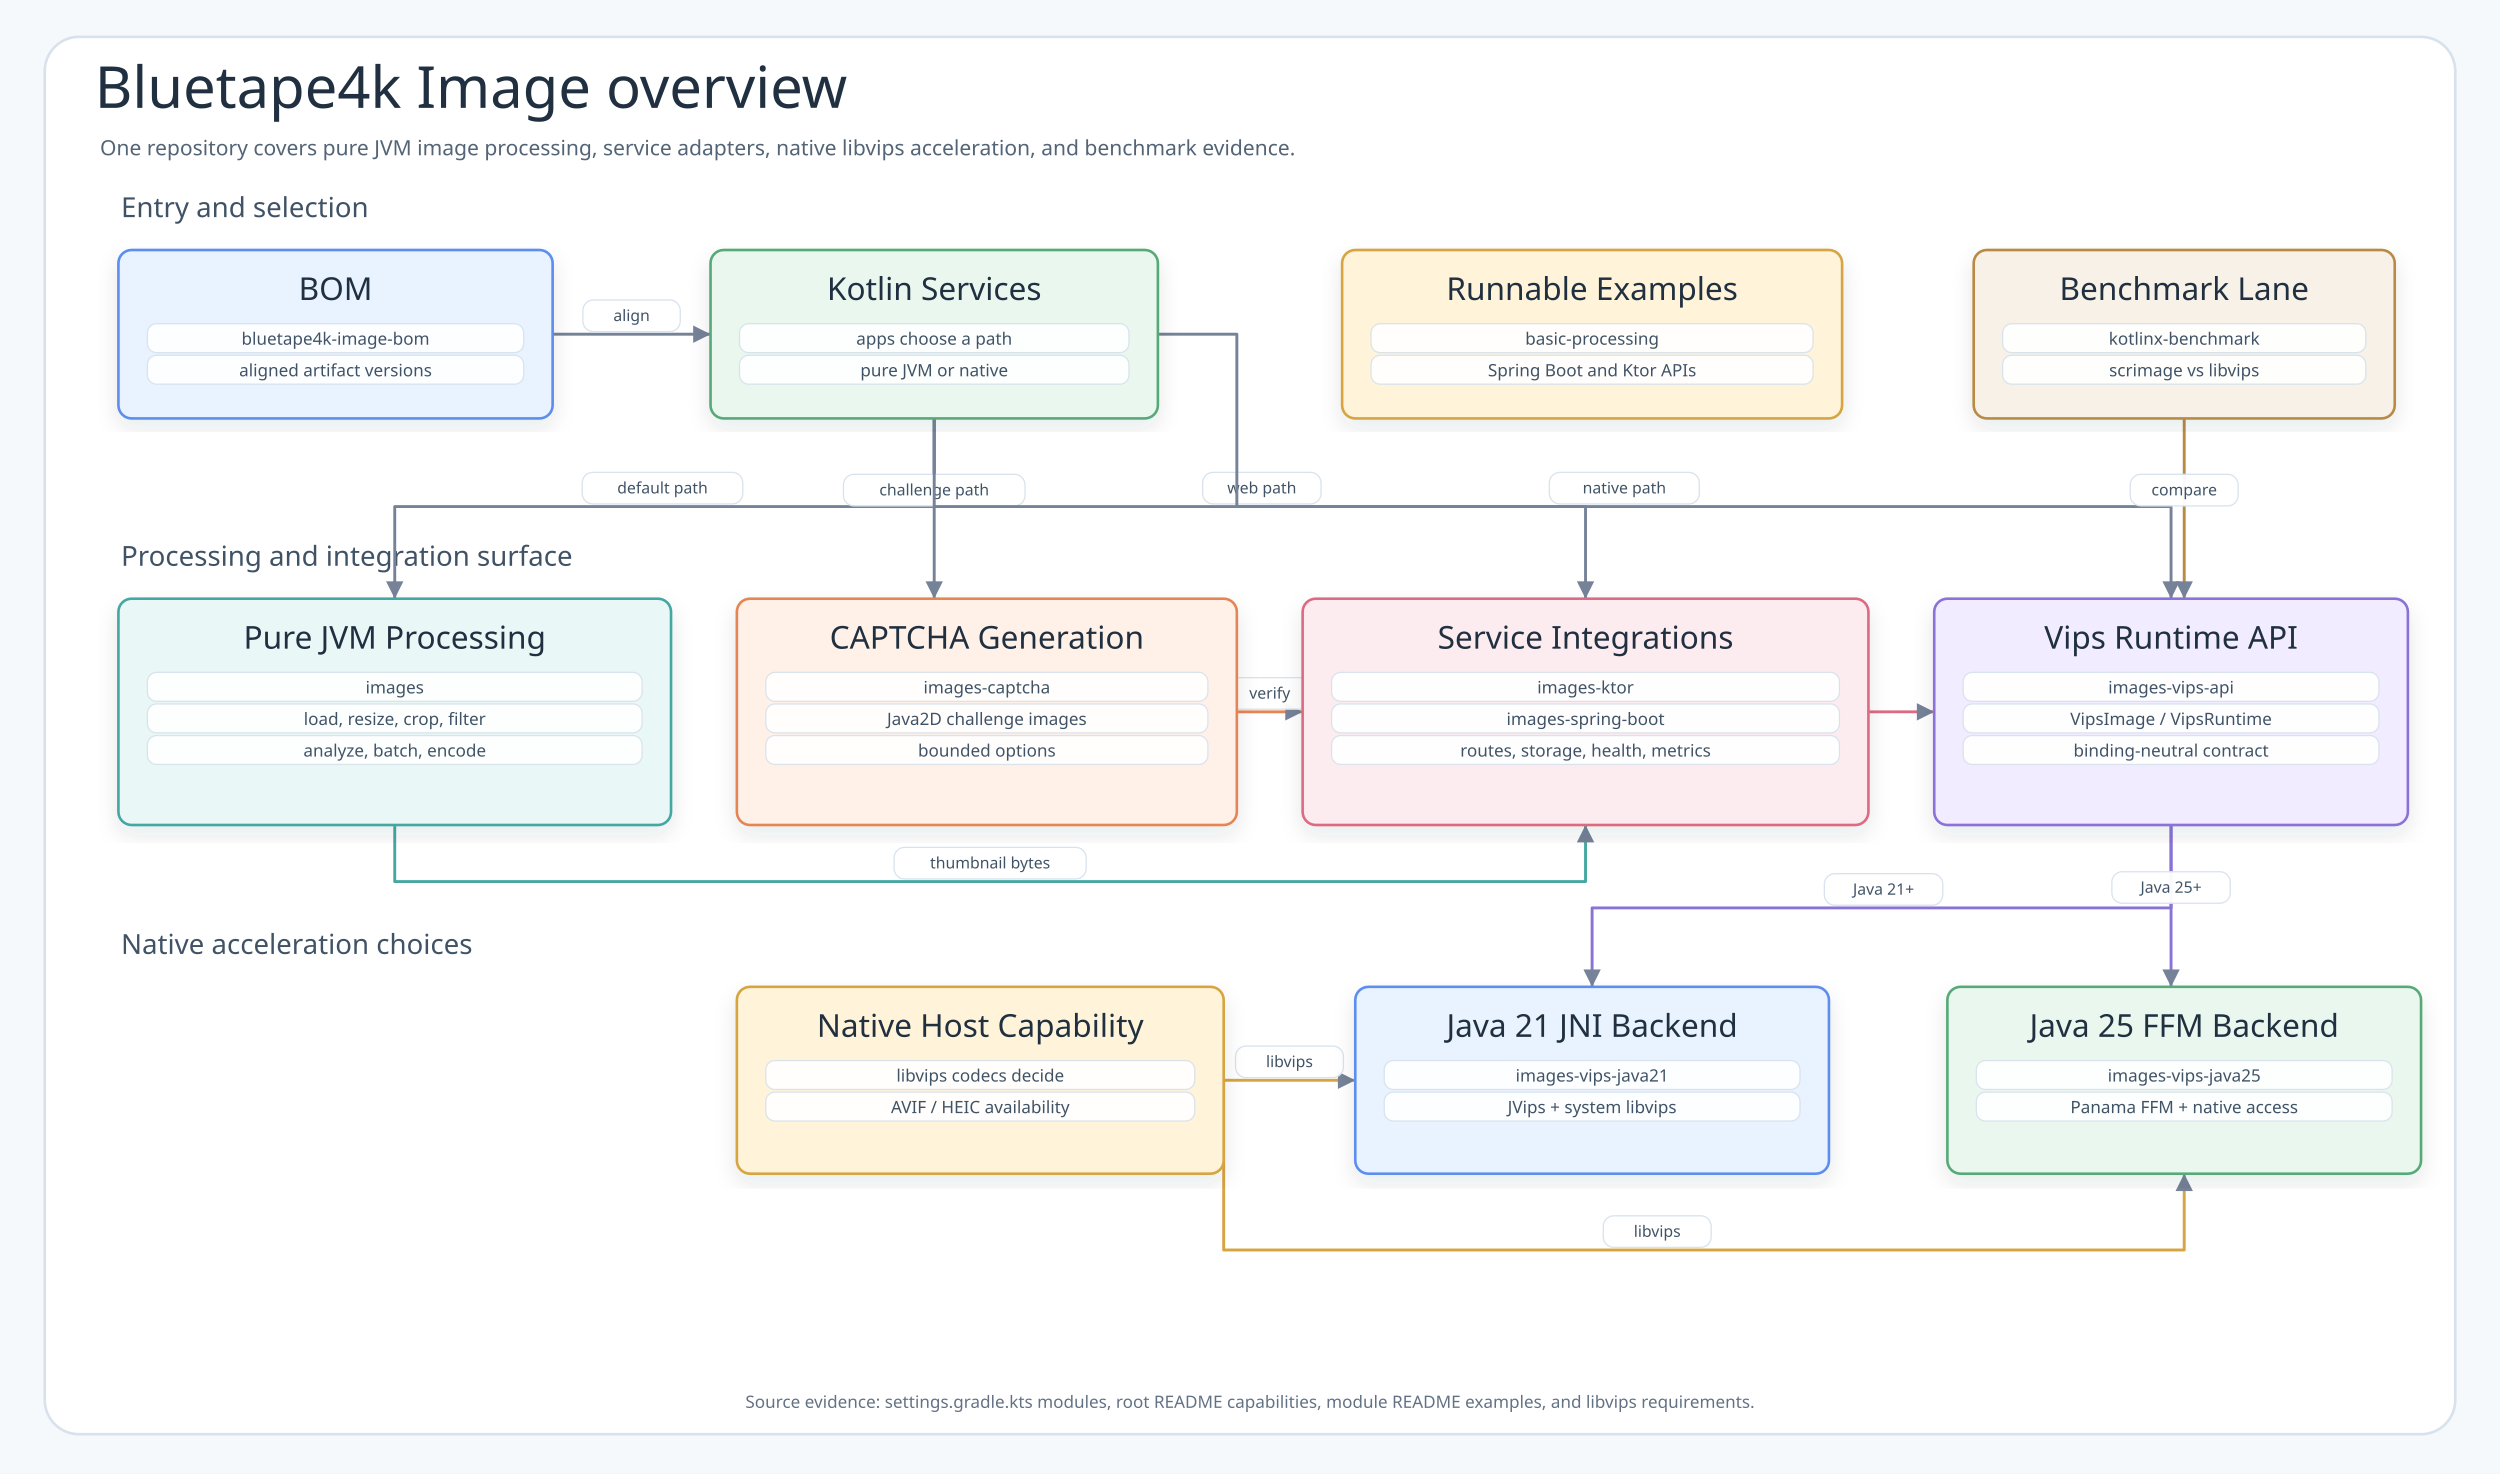
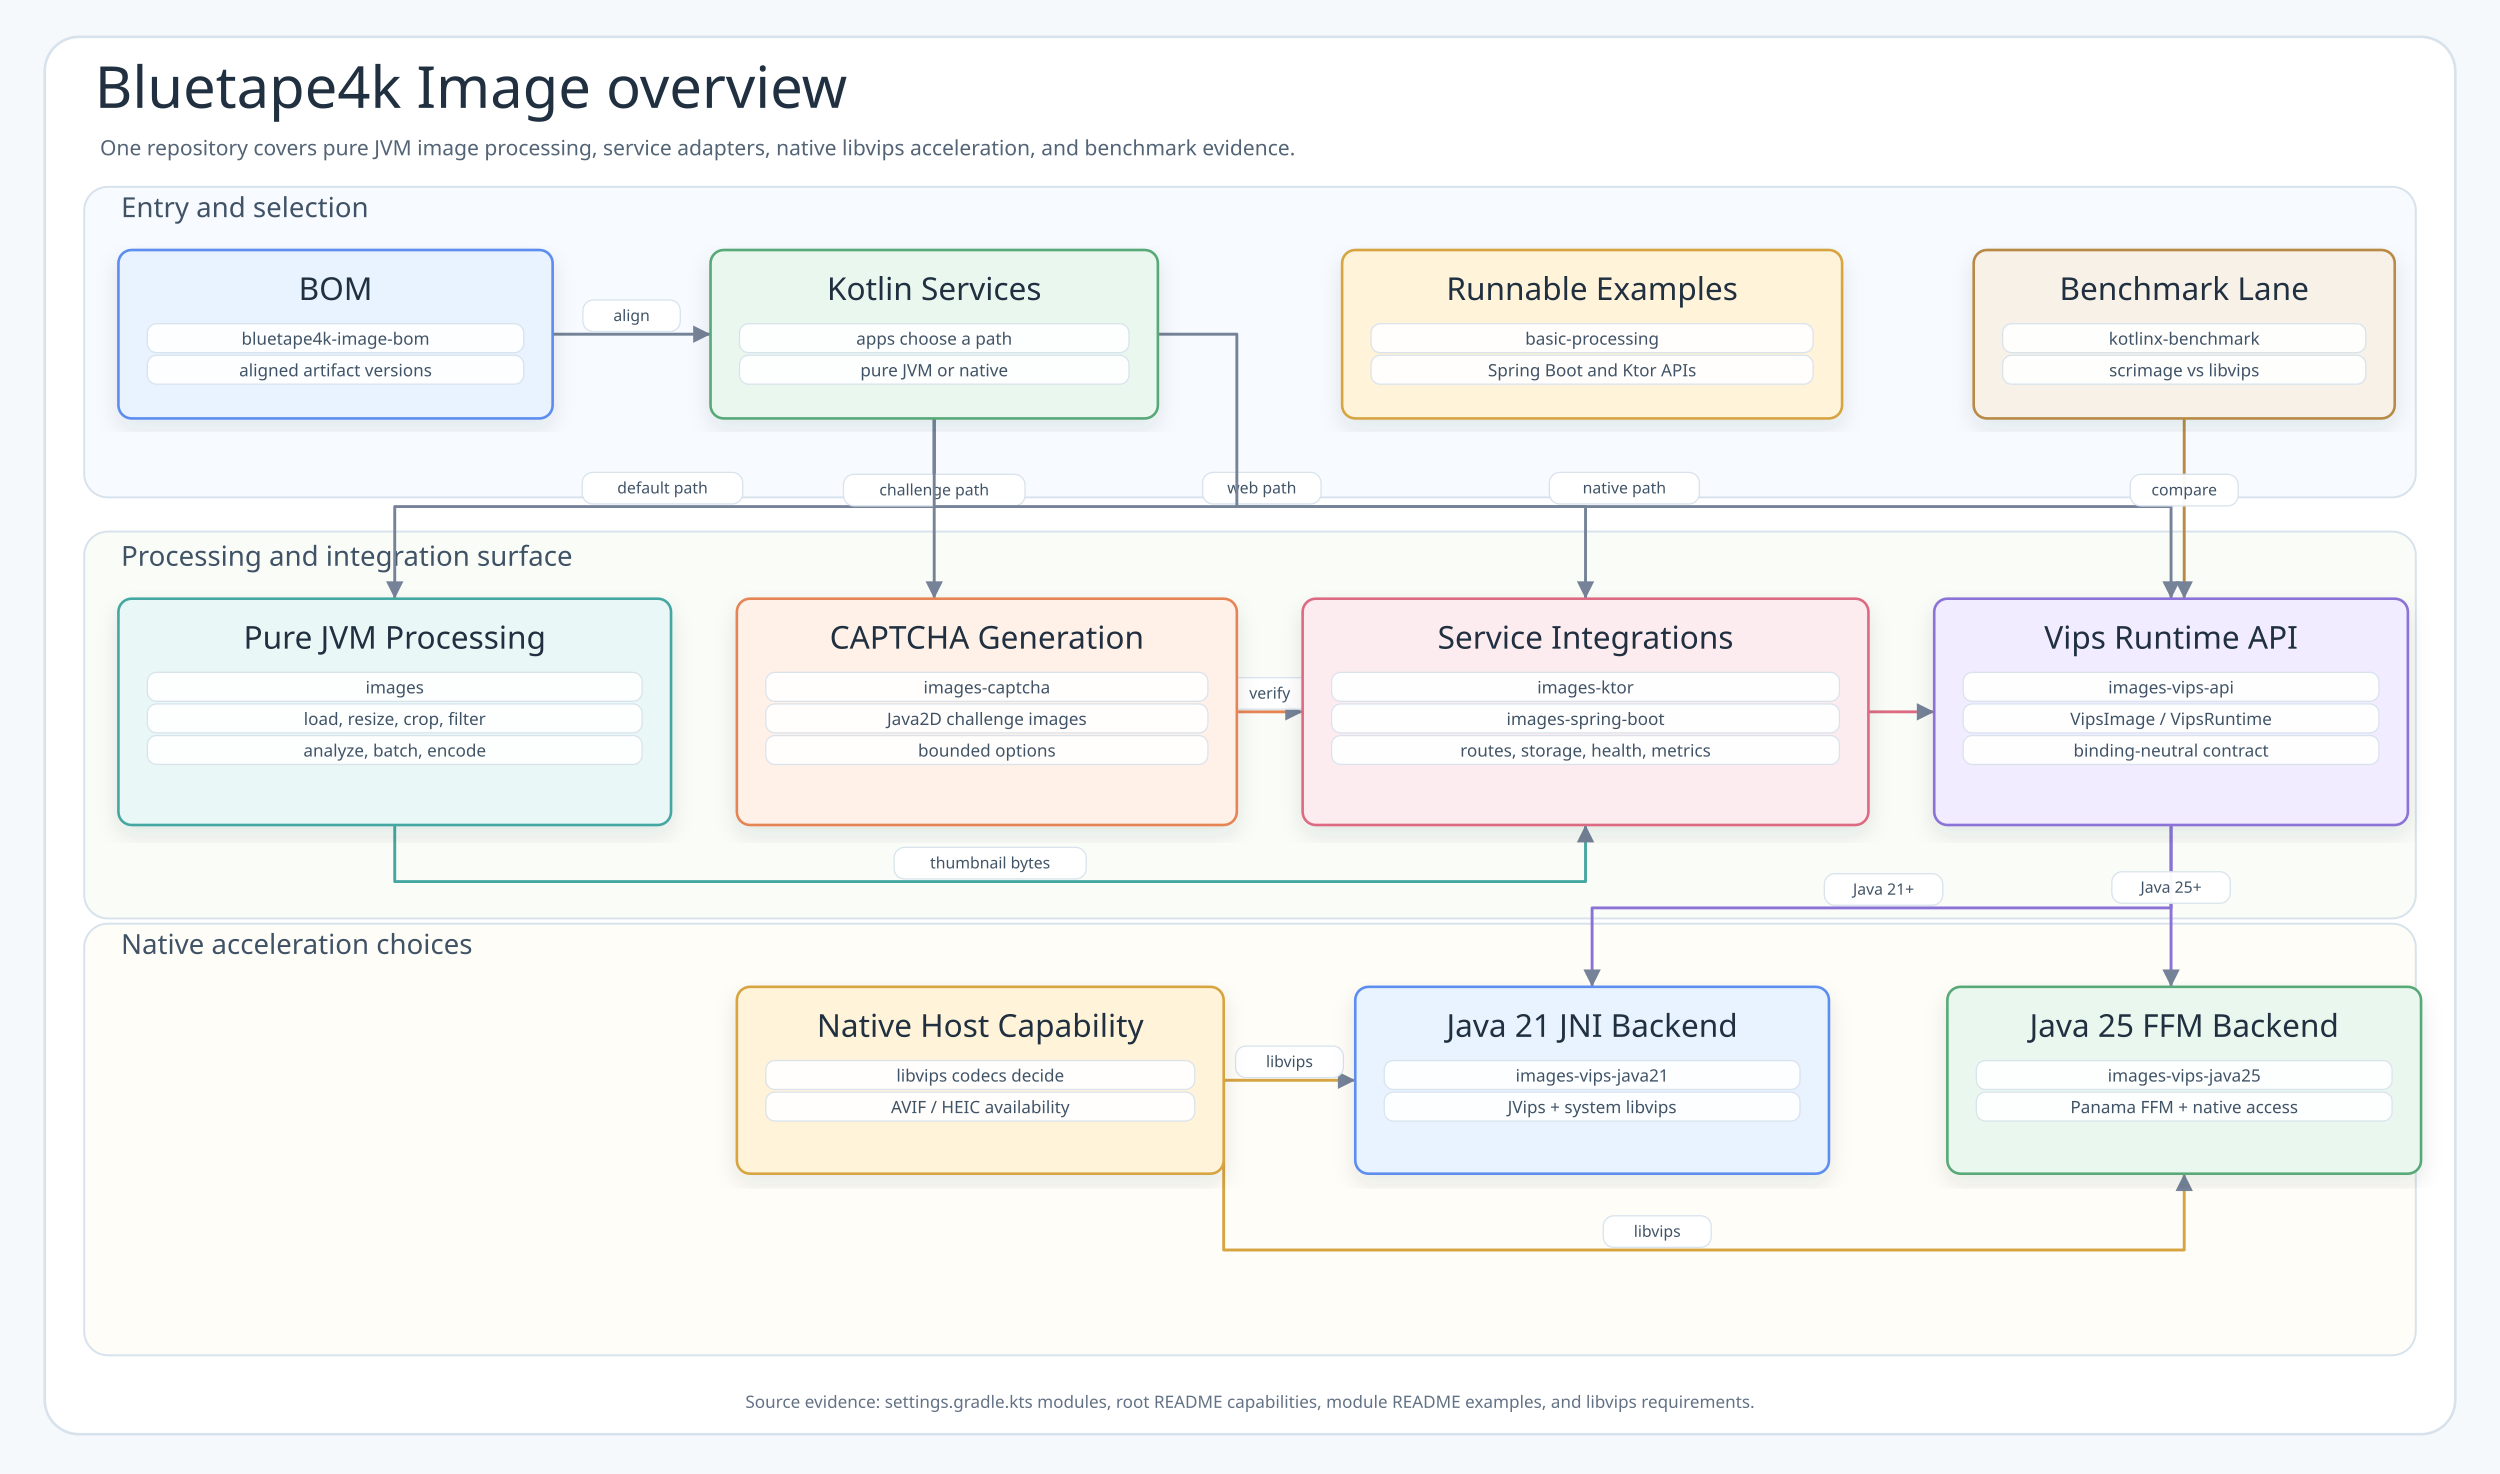
<svg xmlns="http://www.w3.org/2000/svg" width="1900" height="1120" viewBox="0 0 1900 1120" role="img" aria-label="Bluetape4k Image overview">
  <defs>
    <filter id="shadow" x="-8%" y="-8%" width="116%" height="116%">
      <feDropShadow dx="0" dy="7" stdDeviation="8" flood-color="#203040" flood-opacity="0.10" />
    </filter>
    <marker id="arrow" markerWidth="8" markerHeight="8" refX="7" refY="4" orient="auto" markerUnits="strokeWidth">
      <path d="M 1 1 L 7 4 L 1 7 Z" fill="#758297" />
    </marker>
    <style>
    .canvas{fill:#F6F9FC}
    .frame{fill:#FFFFFF;stroke:#D7E2EC;stroke-width:2}
+     .layer{stroke:#D7E2EC;stroke-width:1.5}
    .title{font-family:"Architects Daughter";font-size:44px;fill:#203040;font-weight:400}
    .subtitle{font-family:"Comic Mono";font-size:16px;fill:#536476;font-weight:400}
    .section{font-family:"Architects Daughter";font-size:21px;fill:#405366;font-weight:400}
    .card-title{font-family:"Architects Daughter";font-size:24px;fill:#203040;font-weight:400}
    .detail{font-family:"Comic Mono";font-size:13px;fill:#405366;font-weight:400}
    .label{font-family:"Comic Mono";font-size:12px;fill:#405366;font-weight:400}
    .footer{font-family:"Comic Mono";font-size:13px;fill:#627184;font-weight:400}
    .card{filter:url(#shadow);stroke-width:2}
    .edge{stroke-width:2.2;fill:none;marker-end:url(#arrow);stroke-linecap:round;stroke-linejoin:round}
  </style>
  </defs>
  <rect class="canvas" width="1900" height="1120" />
  <rect class="frame" x="34" y="28" width="1832" height="1062" rx="26" />
  <text class="title" x="72" y="82">Bluetape4k Image overview</text>
  <text class="subtitle" x="76" y="118">One repository covers pure JVM image processing, service adapters, native libvips acceleration, and benchmark evidence.</text>
+   <rect class="layer" x="64" y="142" width="1772" height="236" rx="18" fill="#F7FBFF" />
+   <rect class="layer" x="64" y="404" width="1772" height="294" rx="18" fill="#FAFCF7" />
+   <rect class="layer" x="64" y="702" width="1772" height="328" rx="18" fill="#FFFDF7" />
  <text class="section" x="92" y="165">Entry and selection</text>
  <text class="section" x="92" y="430">Processing and integration surface</text>
  <text class="section" x="92" y="725">Native acceleration choices</text>
  <g id="edges">
    <path class="edge" d="M 420 254 L 540 254" stroke="#758297" />
    <rect x="443.0" y="228.0" width="74" height="24" rx="8" fill="#FFFFFF" stroke="#D7E2EC" opacity="0.96" />
    <text class="label" x="480.0" y="244.0" text-anchor="middle">align</text>
    <path class="edge" d="M 710 318 L 710 385 L 300 385 L 300 455" stroke="#758297" />
    <rect x="442.5" y="359.0" width="122" height="24" rx="8" fill="#FFFFFF" stroke="#D7E2EC" opacity="0.96" />
    <text class="label" x="503.5" y="375.0" text-anchor="middle">default path</text>
    <path class="edge" d="M 710 318 L 710 455" stroke="#758297" />
    <rect x="641.0" y="360.5" width="138" height="24" rx="8" fill="#FFFFFF" stroke="#D7E2EC" opacity="0.96" />
    <text class="label" x="710.0" y="376.5" text-anchor="middle">challenge path</text>
    <path class="edge" d="M 710 318 L 710 385 L 1205 385 L 1205 455" stroke="#758297" />
    <rect x="914.0" y="359.0" width="90" height="24" rx="8" fill="#FFFFFF" stroke="#D7E2EC" opacity="0.96" />
    <text class="label" x="959.0" y="375.0" text-anchor="middle">web path</text>
    <path class="edge" d="M 880 254 L 940 254 L 940 385 L 1650 385 L 1650 455" stroke="#758297" />
    <rect x="1177.5" y="359.0" width="114" height="24" rx="8" fill="#FFFFFF" stroke="#D7E2EC" opacity="0.96" />
    <text class="label" x="1234.5" y="375.0" text-anchor="middle">native path</text>
    <path class="edge" d="M 300 627 L 300 670 L 1205 670 L 1205 627" stroke="#45A7A1" />
    <rect x="679.5" y="644.0" width="146" height="24" rx="8" fill="#FFFFFF" stroke="#D7E2EC" opacity="0.96" />
    <text class="label" x="752.5" y="660.0" text-anchor="middle">thumbnail bytes</text>
    <path class="edge" d="M 940 541 L 990 541" stroke="#E58554" />
    <rect x="928.0" y="515.0" width="74" height="24" rx="8" fill="#FFFFFF" stroke="#D7E2EC" opacity="0.96" />
    <text class="label" x="965.0" y="531.0" text-anchor="middle">verify</text>
    <path class="edge" d="M 1420 541 L 1470 541" stroke="#DC6B82" />
    <path class="edge" d="M 1650 627 L 1650 690 L 1210 690 L 1210 750" stroke="#8A72D6" />
    <rect x="1386.5" y="664.0" width="90" height="24" rx="8" fill="#FFFFFF" stroke="#D7E2EC" opacity="0.96" />
    <text class="label" x="1431.5" y="680.0" text-anchor="middle">Java 21+</text>
    <path class="edge" d="M 1650 627 L 1650 750" stroke="#8A72D6" />
    <rect x="1605.0" y="662.5" width="90" height="24" rx="8" fill="#FFFFFF" stroke="#D7E2EC" opacity="0.96" />
    <text class="label" x="1650.0" y="678.5" text-anchor="middle">Java 25+</text>
    <path class="edge" d="M 930 821 L 1030 821" stroke="#D6A441" />
    <rect x="939.0" y="795.0" width="82" height="24" rx="8" fill="#FFFFFF" stroke="#D7E2EC" opacity="0.96" />
    <text class="label" x="980.0" y="811.0" text-anchor="middle">libvips</text>
    <path class="edge" d="M 930 821 L 930 950 L 1660 950 L 1660 892" stroke="#D6A441" />
    <rect x="1218.5" y="924.0" width="82" height="24" rx="8" fill="#FFFFFF" stroke="#D7E2EC" opacity="0.96" />
    <text class="label" x="1259.5" y="940.0" text-anchor="middle">libvips</text>
    <path class="edge" d="M 1660 318 L 1660 455" stroke="#B88A44" />
    <rect x="1619.0" y="360.5" width="82" height="24" rx="8" fill="#FFFFFF" stroke="#D7E2EC" opacity="0.96" />
    <text class="label" x="1660.0" y="376.5" text-anchor="middle">compare</text>
  </g>
  <g id="nodes">
    <g id="bom">
      <rect class="card" x="90" y="190" width="330" height="128" rx="10" fill="#E8F3FF" stroke="#5B8DEF" />
      <text class="card-title" x="255" y="228" text-anchor="middle">BOM</text>
      <rect x="112" y="246" width="286" height="22" rx="7" fill="#FFFFFF" stroke="#D7E2EC" opacity="0.92" />
      <text class="detail" x="255" y="262" text-anchor="middle">bluetape4k-image-bom</text>
      <rect x="112" y="270" width="286" height="22" rx="7" fill="#FFFFFF" stroke="#D7E2EC" opacity="0.92" />
      <text class="detail" x="255" y="286" text-anchor="middle">aligned artifact versions</text>
    </g>
    <g id="consumer">
      <rect class="card" x="540" y="190" width="340" height="128" rx="10" fill="#EAF7EF" stroke="#58A978" />
      <text class="card-title" x="710" y="228" text-anchor="middle">Kotlin Services</text>
      <rect x="562" y="246" width="296" height="22" rx="7" fill="#FFFFFF" stroke="#D7E2EC" opacity="0.92" />
      <text class="detail" x="710" y="262" text-anchor="middle">apps choose a path</text>
      <rect x="562" y="270" width="296" height="22" rx="7" fill="#FFFFFF" stroke="#D7E2EC" opacity="0.92" />
      <text class="detail" x="710" y="286" text-anchor="middle">pure JVM or native</text>
    </g>
    <g id="examples">
      <rect class="card" x="1020" y="190" width="380" height="128" rx="10" fill="#FFF3D9" stroke="#D6A441" />
      <text class="card-title" x="1210" y="228" text-anchor="middle">Runnable Examples</text>
      <rect x="1042" y="246" width="336" height="22" rx="7" fill="#FFFFFF" stroke="#D7E2EC" opacity="0.92" />
      <text class="detail" x="1210" y="262" text-anchor="middle">basic-processing</text>
      <rect x="1042" y="270" width="336" height="22" rx="7" fill="#FFFFFF" stroke="#D7E2EC" opacity="0.92" />
      <text class="detail" x="1210" y="286" text-anchor="middle">Spring Boot and Ktor APIs</text>
    </g>
    <g id="benchmark">
      <rect class="card" x="1500" y="190" width="320" height="128" rx="10" fill="#F7F1E7" stroke="#B88A44" />
      <text class="card-title" x="1660" y="228" text-anchor="middle">Benchmark Lane</text>
      <rect x="1522" y="246" width="276" height="22" rx="7" fill="#FFFFFF" stroke="#D7E2EC" opacity="0.92" />
      <text class="detail" x="1660" y="262" text-anchor="middle">kotlinx-benchmark</text>
      <rect x="1522" y="270" width="276" height="22" rx="7" fill="#FFFFFF" stroke="#D7E2EC" opacity="0.92" />
      <text class="detail" x="1660" y="286" text-anchor="middle">scrimage vs libvips</text>
    </g>
    <g id="scrimage">
      <rect class="card" x="90" y="455" width="420" height="172" rx="10" fill="#E9F7F6" stroke="#45A7A1" />
      <text class="card-title" x="300" y="493" text-anchor="middle">Pure JVM Processing</text>
      <rect x="112" y="511" width="376" height="22" rx="7" fill="#FFFFFF" stroke="#D7E2EC" opacity="0.92" />
      <text class="detail" x="300" y="527" text-anchor="middle">images</text>
      <rect x="112" y="535" width="376" height="22" rx="7" fill="#FFFFFF" stroke="#D7E2EC" opacity="0.92" />
      <text class="detail" x="300" y="551" text-anchor="middle">load, resize, crop, filter</text>
      <rect x="112" y="559" width="376" height="22" rx="7" fill="#FFFFFF" stroke="#D7E2EC" opacity="0.92" />
      <text class="detail" x="300" y="575" text-anchor="middle">analyze, batch, encode</text>
    </g>
    <g id="captcha">
      <rect class="card" x="560" y="455" width="380" height="172" rx="10" fill="#FFF1E8" stroke="#E58554" />
      <text class="card-title" x="750" y="493" text-anchor="middle">CAPTCHA Generation</text>
      <rect x="582" y="511" width="336" height="22" rx="7" fill="#FFFFFF" stroke="#D7E2EC" opacity="0.92" />
      <text class="detail" x="750" y="527" text-anchor="middle">images-captcha</text>
      <rect x="582" y="535" width="336" height="22" rx="7" fill="#FFFFFF" stroke="#D7E2EC" opacity="0.92" />
      <text class="detail" x="750" y="551" text-anchor="middle">Java2D challenge images</text>
      <rect x="582" y="559" width="336" height="22" rx="7" fill="#FFFFFF" stroke="#D7E2EC" opacity="0.92" />
      <text class="detail" x="750" y="575" text-anchor="middle">bounded options</text>
    </g>
    <g id="service">
      <rect class="card" x="990" y="455" width="430" height="172" rx="10" fill="#FDECEF" stroke="#DC6B82" />
      <text class="card-title" x="1205" y="493" text-anchor="middle">Service Integrations</text>
      <rect x="1012" y="511" width="386" height="22" rx="7" fill="#FFFFFF" stroke="#D7E2EC" opacity="0.92" />
      <text class="detail" x="1205" y="527" text-anchor="middle">images-ktor</text>
      <rect x="1012" y="535" width="386" height="22" rx="7" fill="#FFFFFF" stroke="#D7E2EC" opacity="0.92" />
      <text class="detail" x="1205" y="551" text-anchor="middle">images-spring-boot</text>
      <rect x="1012" y="559" width="386" height="22" rx="7" fill="#FFFFFF" stroke="#D7E2EC" opacity="0.92" />
      <text class="detail" x="1205" y="575" text-anchor="middle">routes, storage, health, metrics</text>
    </g>
    <g id="vipsApi">
      <rect class="card" x="1470" y="455" width="360" height="172" rx="10" fill="#F1ECFF" stroke="#8A72D6" />
      <text class="card-title" x="1650" y="493" text-anchor="middle">Vips Runtime API</text>
      <rect x="1492" y="511" width="316" height="22" rx="7" fill="#FFFFFF" stroke="#D7E2EC" opacity="0.92" />
      <text class="detail" x="1650" y="527" text-anchor="middle">images-vips-api</text>
      <rect x="1492" y="535" width="316" height="22" rx="7" fill="#FFFFFF" stroke="#D7E2EC" opacity="0.92" />
      <text class="detail" x="1650" y="551" text-anchor="middle">VipsImage / VipsRuntime</text>
      <rect x="1492" y="559" width="316" height="22" rx="7" fill="#FFFFFF" stroke="#D7E2EC" opacity="0.92" />
      <text class="detail" x="1650" y="575" text-anchor="middle">binding-neutral contract</text>
    </g>
    <g id="jni">
      <rect class="card" x="1030" y="750" width="360" height="142" rx="10" fill="#E8F3FF" stroke="#5B8DEF" />
      <text class="card-title" x="1210" y="788" text-anchor="middle">Java 21 JNI Backend</text>
      <rect x="1052" y="806" width="316" height="22" rx="7" fill="#FFFFFF" stroke="#D7E2EC" opacity="0.92" />
      <text class="detail" x="1210" y="822" text-anchor="middle">images-vips-java21</text>
      <rect x="1052" y="830" width="316" height="22" rx="7" fill="#FFFFFF" stroke="#D7E2EC" opacity="0.92" />
      <text class="detail" x="1210" y="846" text-anchor="middle">JVips + system libvips</text>
    </g>
    <g id="ffm">
      <rect class="card" x="1480" y="750" width="360" height="142" rx="10" fill="#EAF7EF" stroke="#58A978" />
      <text class="card-title" x="1660" y="788" text-anchor="middle">Java 25 FFM Backend</text>
      <rect x="1502" y="806" width="316" height="22" rx="7" fill="#FFFFFF" stroke="#D7E2EC" opacity="0.92" />
      <text class="detail" x="1660" y="822" text-anchor="middle">images-vips-java25</text>
      <rect x="1502" y="830" width="316" height="22" rx="7" fill="#FFFFFF" stroke="#D7E2EC" opacity="0.92" />
      <text class="detail" x="1660" y="846" text-anchor="middle">Panama FFM + native access</text>
    </g>
    <g id="host">
      <rect class="card" x="560" y="750" width="370" height="142" rx="10" fill="#FFF3D9" stroke="#D6A441" />
      <text class="card-title" x="745" y="788" text-anchor="middle">Native Host Capability</text>
      <rect x="582" y="806" width="326" height="22" rx="7" fill="#FFFFFF" stroke="#D7E2EC" opacity="0.92" />
      <text class="detail" x="745" y="822" text-anchor="middle">libvips codecs decide</text>
      <rect x="582" y="830" width="326" height="22" rx="7" fill="#FFFFFF" stroke="#D7E2EC" opacity="0.92" />
      <text class="detail" x="745" y="846" text-anchor="middle">AVIF / HEIC availability</text>
    </g>
  </g>
  <text class="footer" x="950.0" y="1070" text-anchor="middle">Source evidence: settings.gradle.kts modules, root README capabilities, module README examples, and libvips requirements.</text>
</svg>
